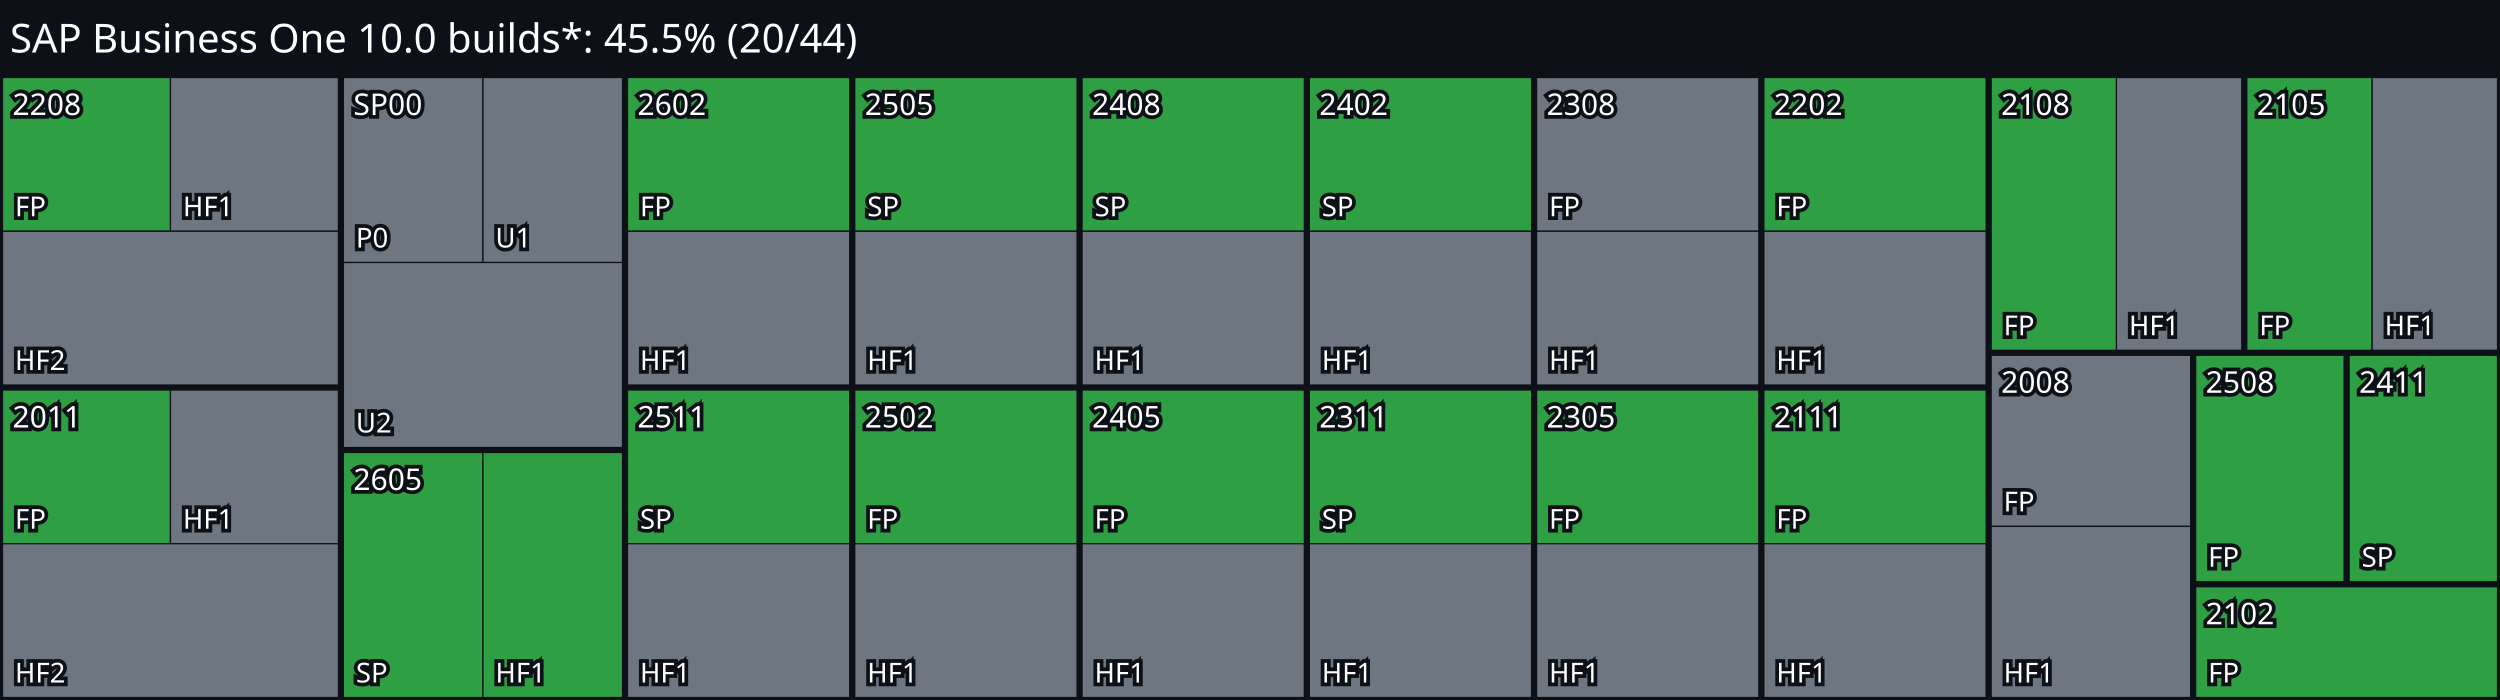
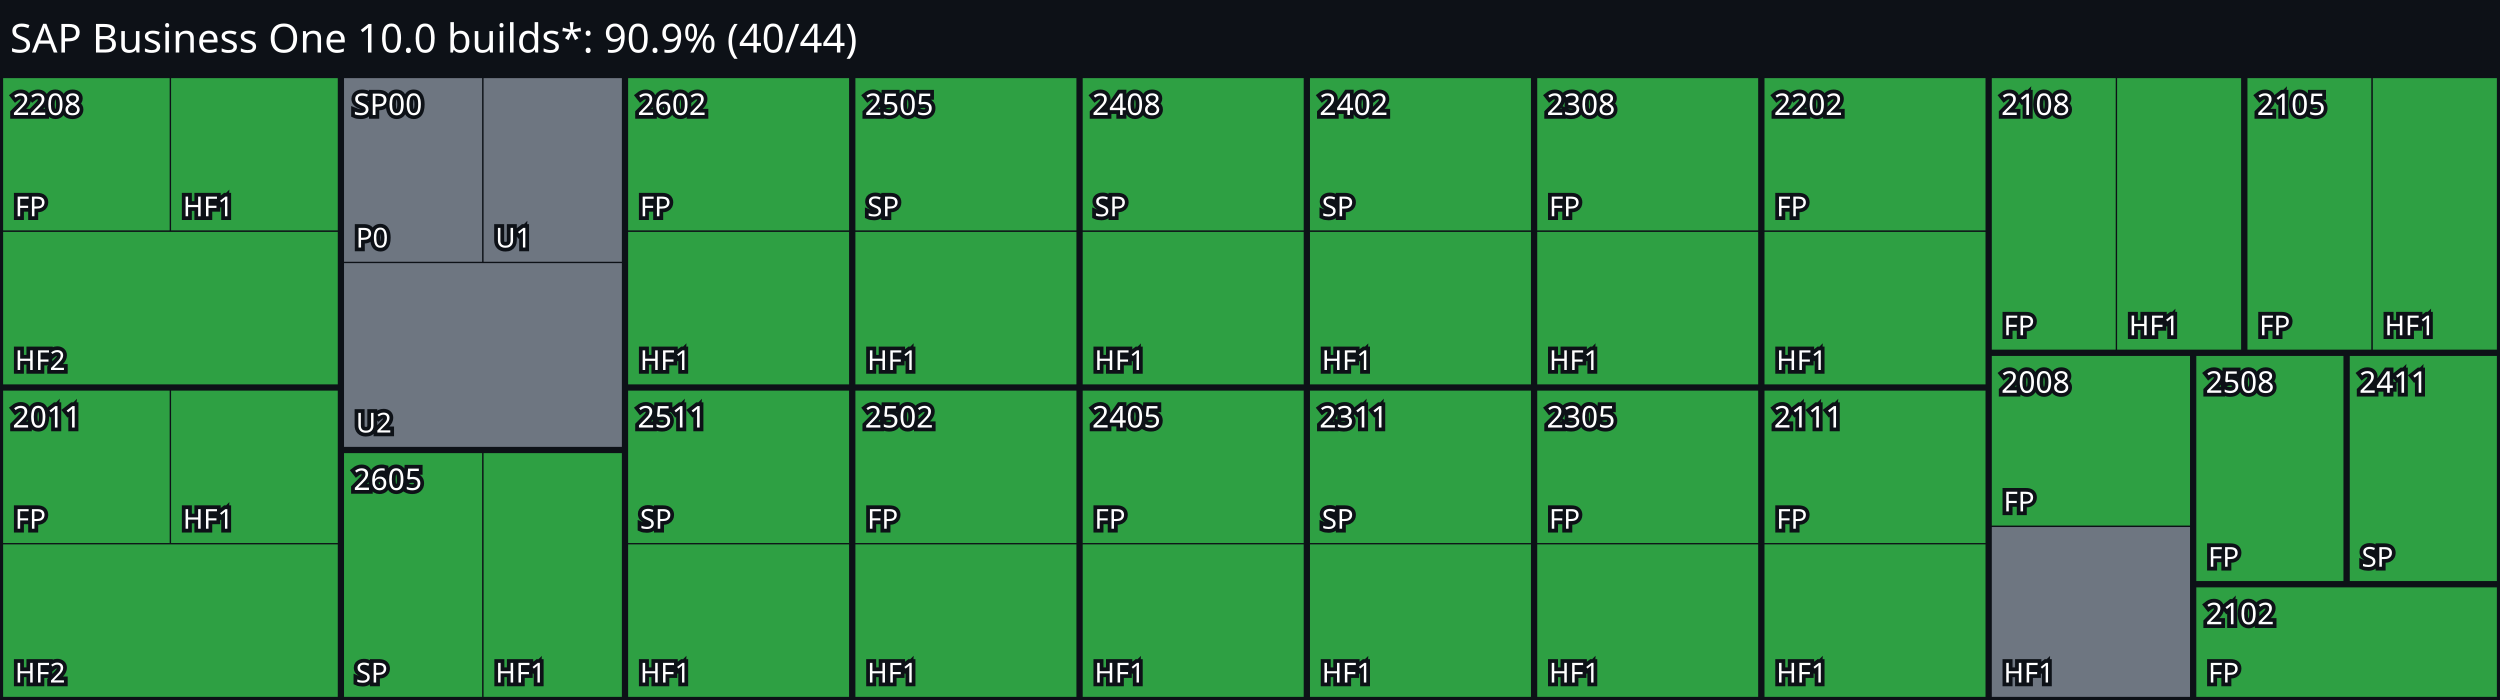
<svg xmlns="http://www.w3.org/2000/svg" viewBox="0 0 1000 280" width="1000" height="280">
  <rect x="0.00" y="0.00" width="1000.00" height="280.00" fill="#0d1117" stroke="#0d1117" stroke-width="0" />
-   <text x="4.00" y="21.00" font-family="sans-serif" font-size="16" fill="#ffffff" stroke="#0d1117" stroke-width="3" paint-order="stroke">SAP Business One 10.0 builds*: 45.5% (20/44)</text>
+   <text x="4.00" y="21.00" font-family="sans-serif" font-size="16" fill="#ffffff" stroke="#0d1117" stroke-width="3" paint-order="stroke">SAP Business One 10.0 builds*: 90.9% (40/44)</text>
  <g>
    <rect x="1.00" y="31.00" width="67.18" height="61.50" fill="#2ea043" stroke="#0d1117" stroke-width="0.5" />
    <text x="6.00" y="86.50" font-family="sans-serif" font-size="11" fill="#ffffff" stroke="#0d1117" stroke-width="3" paint-order="stroke">FP</text>
-     <rect x="68.18" y="31.00" width="67.18" height="61.50" fill="#6e7681" stroke="#0d1117" stroke-width="0.5" />
+     <rect x="68.18" y="31.00" width="67.18" height="61.50" fill="#2ea043" stroke="#0d1117" stroke-width="0.5" />
    <text x="73.18" y="86.50" font-family="sans-serif" font-size="11" fill="#ffffff" stroke="#0d1117" stroke-width="3" paint-order="stroke">HF1</text>
-     <rect x="1.00" y="92.50" width="134.36" height="61.50" fill="#6e7681" stroke="#0d1117" stroke-width="0.5" />
+     <rect x="1.00" y="92.50" width="134.36" height="61.50" fill="#2ea043" stroke="#0d1117" stroke-width="0.5" />
    <text x="6.00" y="148.00" font-family="sans-serif" font-size="11" fill="#ffffff" stroke="#0d1117" stroke-width="3" paint-order="stroke">HF2</text>
    <rect x="0.00" y="30.00" width="136.36" height="125.00" fill="none" stroke="#0d1117" stroke-width="2" />
    <text x="5.00" y="46.00" font-family="sans-serif" font-size="12" fill="#ffffff" stroke="#0d1117" stroke-width="3" paint-order="stroke">2208</text>
  </g>
  <g>
    <rect x="1.00" y="156.00" width="67.18" height="61.50" fill="#2ea043" stroke="#0d1117" stroke-width="0.5" />
    <text x="6.00" y="211.50" font-family="sans-serif" font-size="11" fill="#ffffff" stroke="#0d1117" stroke-width="3" paint-order="stroke">FP</text>
-     <rect x="68.18" y="156.00" width="67.18" height="61.50" fill="#6e7681" stroke="#0d1117" stroke-width="0.5" />
+     <rect x="68.18" y="156.00" width="67.18" height="61.50" fill="#2ea043" stroke="#0d1117" stroke-width="0.5" />
    <text x="73.18" y="211.50" font-family="sans-serif" font-size="11" fill="#ffffff" stroke="#0d1117" stroke-width="3" paint-order="stroke">HF1</text>
-     <rect x="1.00" y="217.50" width="134.36" height="61.50" fill="#6e7681" stroke="#0d1117" stroke-width="0.5" />
+     <rect x="1.00" y="217.50" width="134.36" height="61.50" fill="#2ea043" stroke="#0d1117" stroke-width="0.5" />
    <text x="6.00" y="273.00" font-family="sans-serif" font-size="11" fill="#ffffff" stroke="#0d1117" stroke-width="3" paint-order="stroke">HF2</text>
    <rect x="0.00" y="155.00" width="136.36" height="125.00" fill="none" stroke="#0d1117" stroke-width="2" />
    <text x="5.00" y="171.00" font-family="sans-serif" font-size="12" fill="#ffffff" stroke="#0d1117" stroke-width="3" paint-order="stroke">2011</text>
  </g>
  <g>
    <rect x="137.36" y="31.00" width="55.82" height="74.00" fill="#6e7681" stroke="#0d1117" stroke-width="0.5" />
    <text x="142.36" y="99.00" font-family="sans-serif" font-size="11" fill="#ffffff" stroke="#0d1117" stroke-width="3" paint-order="stroke">P0</text>
    <rect x="193.18" y="31.00" width="55.82" height="74.00" fill="#6e7681" stroke="#0d1117" stroke-width="0.5" />
    <text x="198.18" y="99.00" font-family="sans-serif" font-size="11" fill="#ffffff" stroke="#0d1117" stroke-width="3" paint-order="stroke">U1</text>
    <rect x="137.36" y="105.00" width="111.64" height="74.00" fill="#6e7681" stroke="#0d1117" stroke-width="0.5" />
    <text x="142.36" y="173.00" font-family="sans-serif" font-size="11" fill="#ffffff" stroke="#0d1117" stroke-width="3" paint-order="stroke">U2</text>
    <rect x="136.36" y="30.00" width="113.64" height="150.00" fill="none" stroke="#0d1117" stroke-width="2" />
    <text x="141.36" y="46.00" font-family="sans-serif" font-size="12" fill="#ffffff" stroke="#0d1117" stroke-width="3" paint-order="stroke">SP00</text>
  </g>
  <g>
    <rect x="137.36" y="181.00" width="55.82" height="98.00" fill="#2ea043" stroke="#0d1117" stroke-width="0.5" />
    <text x="142.36" y="273.00" font-family="sans-serif" font-size="11" fill="#ffffff" stroke="#0d1117" stroke-width="3" paint-order="stroke">SP</text>
    <rect x="193.18" y="181.00" width="55.82" height="98.00" fill="#2ea043" stroke="#0d1117" stroke-width="0.5" />
    <text x="198.18" y="273.00" font-family="sans-serif" font-size="11" fill="#ffffff" stroke="#0d1117" stroke-width="3" paint-order="stroke">HF1</text>
    <rect x="136.36" y="180.00" width="113.64" height="100.00" fill="none" stroke="#0d1117" stroke-width="2" />
    <text x="141.36" y="196.00" font-family="sans-serif" font-size="12" fill="#ffffff" stroke="#0d1117" stroke-width="3" paint-order="stroke">2605</text>
  </g>
  <g>
    <rect x="251.00" y="31.00" width="88.91" height="61.50" fill="#2ea043" stroke="#0d1117" stroke-width="0.5" />
    <text x="256.00" y="86.50" font-family="sans-serif" font-size="11" fill="#ffffff" stroke="#0d1117" stroke-width="3" paint-order="stroke">FP</text>
-     <rect x="251.00" y="92.50" width="88.91" height="61.50" fill="#6e7681" stroke="#0d1117" stroke-width="0.5" />
+     <rect x="251.00" y="92.50" width="88.91" height="61.50" fill="#2ea043" stroke="#0d1117" stroke-width="0.5" />
    <text x="256.00" y="148.00" font-family="sans-serif" font-size="11" fill="#ffffff" stroke="#0d1117" stroke-width="3" paint-order="stroke">HF1</text>
    <rect x="250.00" y="30.00" width="90.91" height="125.00" fill="none" stroke="#0d1117" stroke-width="2" />
    <text x="255.00" y="46.00" font-family="sans-serif" font-size="12" fill="#ffffff" stroke="#0d1117" stroke-width="3" paint-order="stroke">2602</text>
  </g>
  <g>
    <rect x="251.00" y="156.00" width="88.91" height="61.50" fill="#2ea043" stroke="#0d1117" stroke-width="0.5" />
    <text x="256.00" y="211.50" font-family="sans-serif" font-size="11" fill="#ffffff" stroke="#0d1117" stroke-width="3" paint-order="stroke">SP</text>
-     <rect x="251.00" y="217.50" width="88.91" height="61.50" fill="#6e7681" stroke="#0d1117" stroke-width="0.5" />
+     <rect x="251.00" y="217.50" width="88.91" height="61.50" fill="#2ea043" stroke="#0d1117" stroke-width="0.5" />
    <text x="256.00" y="273.00" font-family="sans-serif" font-size="11" fill="#ffffff" stroke="#0d1117" stroke-width="3" paint-order="stroke">HF1</text>
    <rect x="250.00" y="155.00" width="90.91" height="125.00" fill="none" stroke="#0d1117" stroke-width="2" />
    <text x="255.00" y="171.00" font-family="sans-serif" font-size="12" fill="#ffffff" stroke="#0d1117" stroke-width="3" paint-order="stroke">2511</text>
  </g>
  <g>
    <rect x="341.91" y="31.00" width="88.91" height="61.50" fill="#2ea043" stroke="#0d1117" stroke-width="0.5" />
    <text x="346.91" y="86.50" font-family="sans-serif" font-size="11" fill="#ffffff" stroke="#0d1117" stroke-width="3" paint-order="stroke">SP</text>
-     <rect x="341.91" y="92.50" width="88.91" height="61.50" fill="#6e7681" stroke="#0d1117" stroke-width="0.5" />
+     <rect x="341.91" y="92.50" width="88.91" height="61.50" fill="#2ea043" stroke="#0d1117" stroke-width="0.5" />
    <text x="346.91" y="148.00" font-family="sans-serif" font-size="11" fill="#ffffff" stroke="#0d1117" stroke-width="3" paint-order="stroke">HF1</text>
    <rect x="340.91" y="30.00" width="90.91" height="125.00" fill="none" stroke="#0d1117" stroke-width="2" />
    <text x="345.91" y="46.00" font-family="sans-serif" font-size="12" fill="#ffffff" stroke="#0d1117" stroke-width="3" paint-order="stroke">2505</text>
  </g>
  <g>
    <rect x="341.91" y="156.00" width="88.91" height="61.50" fill="#2ea043" stroke="#0d1117" stroke-width="0.5" />
    <text x="346.91" y="211.50" font-family="sans-serif" font-size="11" fill="#ffffff" stroke="#0d1117" stroke-width="3" paint-order="stroke">FP</text>
-     <rect x="341.91" y="217.50" width="88.91" height="61.50" fill="#6e7681" stroke="#0d1117" stroke-width="0.5" />
+     <rect x="341.91" y="217.50" width="88.91" height="61.50" fill="#2ea043" stroke="#0d1117" stroke-width="0.5" />
    <text x="346.91" y="273.00" font-family="sans-serif" font-size="11" fill="#ffffff" stroke="#0d1117" stroke-width="3" paint-order="stroke">HF1</text>
    <rect x="340.91" y="155.00" width="90.91" height="125.00" fill="none" stroke="#0d1117" stroke-width="2" />
    <text x="345.91" y="171.00" font-family="sans-serif" font-size="12" fill="#ffffff" stroke="#0d1117" stroke-width="3" paint-order="stroke">2502</text>
  </g>
  <g>
    <rect x="432.82" y="31.00" width="88.91" height="61.50" fill="#2ea043" stroke="#0d1117" stroke-width="0.5" />
    <text x="437.82" y="86.50" font-family="sans-serif" font-size="11" fill="#ffffff" stroke="#0d1117" stroke-width="3" paint-order="stroke">SP</text>
-     <rect x="432.82" y="92.50" width="88.91" height="61.50" fill="#6e7681" stroke="#0d1117" stroke-width="0.5" />
+     <rect x="432.82" y="92.50" width="88.91" height="61.50" fill="#2ea043" stroke="#0d1117" stroke-width="0.5" />
    <text x="437.82" y="148.00" font-family="sans-serif" font-size="11" fill="#ffffff" stroke="#0d1117" stroke-width="3" paint-order="stroke">HF1</text>
    <rect x="431.82" y="30.00" width="90.91" height="125.00" fill="none" stroke="#0d1117" stroke-width="2" />
    <text x="436.82" y="46.00" font-family="sans-serif" font-size="12" fill="#ffffff" stroke="#0d1117" stroke-width="3" paint-order="stroke">2408</text>
  </g>
  <g>
    <rect x="432.82" y="156.00" width="88.91" height="61.50" fill="#2ea043" stroke="#0d1117" stroke-width="0.5" />
    <text x="437.82" y="211.50" font-family="sans-serif" font-size="11" fill="#ffffff" stroke="#0d1117" stroke-width="3" paint-order="stroke">FP</text>
-     <rect x="432.82" y="217.50" width="88.91" height="61.50" fill="#6e7681" stroke="#0d1117" stroke-width="0.5" />
+     <rect x="432.82" y="217.50" width="88.91" height="61.50" fill="#2ea043" stroke="#0d1117" stroke-width="0.5" />
    <text x="437.82" y="273.00" font-family="sans-serif" font-size="11" fill="#ffffff" stroke="#0d1117" stroke-width="3" paint-order="stroke">HF1</text>
    <rect x="431.82" y="155.00" width="90.91" height="125.00" fill="none" stroke="#0d1117" stroke-width="2" />
    <text x="436.82" y="171.00" font-family="sans-serif" font-size="12" fill="#ffffff" stroke="#0d1117" stroke-width="3" paint-order="stroke">2405</text>
  </g>
  <g>
    <rect x="523.73" y="31.00" width="88.91" height="61.50" fill="#2ea043" stroke="#0d1117" stroke-width="0.5" />
    <text x="528.73" y="86.50" font-family="sans-serif" font-size="11" fill="#ffffff" stroke="#0d1117" stroke-width="3" paint-order="stroke">SP</text>
-     <rect x="523.73" y="92.50" width="88.91" height="61.50" fill="#6e7681" stroke="#0d1117" stroke-width="0.5" />
+     <rect x="523.73" y="92.50" width="88.91" height="61.50" fill="#2ea043" stroke="#0d1117" stroke-width="0.5" />
    <text x="528.73" y="148.00" font-family="sans-serif" font-size="11" fill="#ffffff" stroke="#0d1117" stroke-width="3" paint-order="stroke">HF1</text>
    <rect x="522.73" y="30.00" width="90.91" height="125.00" fill="none" stroke="#0d1117" stroke-width="2" />
    <text x="527.73" y="46.00" font-family="sans-serif" font-size="12" fill="#ffffff" stroke="#0d1117" stroke-width="3" paint-order="stroke">2402</text>
  </g>
  <g>
    <rect x="523.73" y="156.00" width="88.91" height="61.50" fill="#2ea043" stroke="#0d1117" stroke-width="0.5" />
    <text x="528.73" y="211.50" font-family="sans-serif" font-size="11" fill="#ffffff" stroke="#0d1117" stroke-width="3" paint-order="stroke">SP</text>
-     <rect x="523.73" y="217.50" width="88.91" height="61.50" fill="#6e7681" stroke="#0d1117" stroke-width="0.5" />
+     <rect x="523.73" y="217.50" width="88.91" height="61.50" fill="#2ea043" stroke="#0d1117" stroke-width="0.5" />
    <text x="528.73" y="273.00" font-family="sans-serif" font-size="11" fill="#ffffff" stroke="#0d1117" stroke-width="3" paint-order="stroke">HF1</text>
    <rect x="522.73" y="155.00" width="90.91" height="125.00" fill="none" stroke="#0d1117" stroke-width="2" />
    <text x="527.73" y="171.00" font-family="sans-serif" font-size="12" fill="#ffffff" stroke="#0d1117" stroke-width="3" paint-order="stroke">2311</text>
  </g>
  <g>
-     <rect x="614.64" y="31.00" width="88.91" height="61.50" fill="#6e7681" stroke="#0d1117" stroke-width="0.5" />
+     <rect x="614.64" y="31.00" width="88.91" height="61.50" fill="#2ea043" stroke="#0d1117" stroke-width="0.5" />
    <text x="619.64" y="86.50" font-family="sans-serif" font-size="11" fill="#ffffff" stroke="#0d1117" stroke-width="3" paint-order="stroke">FP</text>
-     <rect x="614.64" y="92.50" width="88.91" height="61.50" fill="#6e7681" stroke="#0d1117" stroke-width="0.5" />
+     <rect x="614.64" y="92.50" width="88.91" height="61.50" fill="#2ea043" stroke="#0d1117" stroke-width="0.5" />
    <text x="619.64" y="148.00" font-family="sans-serif" font-size="11" fill="#ffffff" stroke="#0d1117" stroke-width="3" paint-order="stroke">HF1</text>
    <rect x="613.64" y="30.00" width="90.91" height="125.00" fill="none" stroke="#0d1117" stroke-width="2" />
    <text x="618.64" y="46.00" font-family="sans-serif" font-size="12" fill="#ffffff" stroke="#0d1117" stroke-width="3" paint-order="stroke">2308</text>
  </g>
  <g>
    <rect x="614.64" y="156.00" width="88.91" height="61.50" fill="#2ea043" stroke="#0d1117" stroke-width="0.5" />
    <text x="619.64" y="211.50" font-family="sans-serif" font-size="11" fill="#ffffff" stroke="#0d1117" stroke-width="3" paint-order="stroke">FP</text>
-     <rect x="614.64" y="217.50" width="88.91" height="61.50" fill="#6e7681" stroke="#0d1117" stroke-width="0.5" />
+     <rect x="614.64" y="217.50" width="88.91" height="61.50" fill="#2ea043" stroke="#0d1117" stroke-width="0.5" />
    <text x="619.64" y="273.00" font-family="sans-serif" font-size="11" fill="#ffffff" stroke="#0d1117" stroke-width="3" paint-order="stroke">HF1</text>
    <rect x="613.64" y="155.00" width="90.91" height="125.00" fill="none" stroke="#0d1117" stroke-width="2" />
    <text x="618.64" y="171.00" font-family="sans-serif" font-size="12" fill="#ffffff" stroke="#0d1117" stroke-width="3" paint-order="stroke">2305</text>
  </g>
  <g>
    <rect x="705.55" y="31.00" width="88.91" height="61.50" fill="#2ea043" stroke="#0d1117" stroke-width="0.5" />
    <text x="710.55" y="86.50" font-family="sans-serif" font-size="11" fill="#ffffff" stroke="#0d1117" stroke-width="3" paint-order="stroke">FP</text>
-     <rect x="705.55" y="92.50" width="88.91" height="61.50" fill="#6e7681" stroke="#0d1117" stroke-width="0.5" />
+     <rect x="705.55" y="92.50" width="88.91" height="61.50" fill="#2ea043" stroke="#0d1117" stroke-width="0.5" />
    <text x="710.55" y="148.00" font-family="sans-serif" font-size="11" fill="#ffffff" stroke="#0d1117" stroke-width="3" paint-order="stroke">HF1</text>
    <rect x="704.55" y="30.00" width="90.91" height="125.00" fill="none" stroke="#0d1117" stroke-width="2" />
    <text x="709.55" y="46.00" font-family="sans-serif" font-size="12" fill="#ffffff" stroke="#0d1117" stroke-width="3" paint-order="stroke">2202</text>
  </g>
  <g>
    <rect x="705.55" y="156.00" width="88.91" height="61.50" fill="#2ea043" stroke="#0d1117" stroke-width="0.5" />
    <text x="710.55" y="211.50" font-family="sans-serif" font-size="11" fill="#ffffff" stroke="#0d1117" stroke-width="3" paint-order="stroke">FP</text>
-     <rect x="705.55" y="217.50" width="88.91" height="61.50" fill="#6e7681" stroke="#0d1117" stroke-width="0.5" />
+     <rect x="705.55" y="217.50" width="88.91" height="61.50" fill="#2ea043" stroke="#0d1117" stroke-width="0.5" />
    <text x="710.55" y="273.00" font-family="sans-serif" font-size="11" fill="#ffffff" stroke="#0d1117" stroke-width="3" paint-order="stroke">HF1</text>
    <rect x="704.55" y="155.00" width="90.91" height="125.00" fill="none" stroke="#0d1117" stroke-width="2" />
    <text x="709.55" y="171.00" font-family="sans-serif" font-size="12" fill="#ffffff" stroke="#0d1117" stroke-width="3" paint-order="stroke">2111</text>
  </g>
  <g>
    <rect x="796.45" y="31.00" width="50.14" height="109.11" fill="#2ea043" stroke="#0d1117" stroke-width="0.5" />
    <text x="801.45" y="134.11" font-family="sans-serif" font-size="11" fill="#ffffff" stroke="#0d1117" stroke-width="3" paint-order="stroke">FP</text>
-     <rect x="846.59" y="31.00" width="50.14" height="109.11" fill="#6e7681" stroke="#0d1117" stroke-width="0.5" />
+     <rect x="846.59" y="31.00" width="50.14" height="109.11" fill="#2ea043" stroke="#0d1117" stroke-width="0.5" />
    <text x="851.59" y="134.11" font-family="sans-serif" font-size="11" fill="#ffffff" stroke="#0d1117" stroke-width="3" paint-order="stroke">HF1</text>
    <rect x="795.45" y="30.00" width="102.27" height="111.11" fill="none" stroke="#0d1117" stroke-width="2" />
    <text x="800.45" y="46.00" font-family="sans-serif" font-size="12" fill="#ffffff" stroke="#0d1117" stroke-width="3" paint-order="stroke">2108</text>
  </g>
  <g>
    <rect x="898.73" y="31.00" width="50.14" height="109.11" fill="#2ea043" stroke="#0d1117" stroke-width="0.5" />
    <text x="903.73" y="134.11" font-family="sans-serif" font-size="11" fill="#ffffff" stroke="#0d1117" stroke-width="3" paint-order="stroke">FP</text>
-     <rect x="948.86" y="31.00" width="50.14" height="109.11" fill="#6e7681" stroke="#0d1117" stroke-width="0.5" />
+     <rect x="948.86" y="31.00" width="50.14" height="109.11" fill="#2ea043" stroke="#0d1117" stroke-width="0.5" />
    <text x="953.86" y="134.11" font-family="sans-serif" font-size="11" fill="#ffffff" stroke="#0d1117" stroke-width="3" paint-order="stroke">HF1</text>
    <rect x="897.73" y="30.00" width="102.27" height="111.11" fill="none" stroke="#0d1117" stroke-width="2" />
    <text x="902.73" y="46.00" font-family="sans-serif" font-size="12" fill="#ffffff" stroke="#0d1117" stroke-width="3" paint-order="stroke">2105</text>
  </g>
  <g>
-     <rect x="796.45" y="142.11" width="79.82" height="68.44" fill="#6e7681" stroke="#0d1117" stroke-width="0.5" />
+     <rect x="796.45" y="142.11" width="79.82" height="68.44" fill="#2ea043" stroke="#0d1117" stroke-width="0.5" />
    <text x="801.45" y="204.56" font-family="sans-serif" font-size="11" fill="#ffffff" stroke="#0d1117" stroke-width="3" paint-order="stroke">FP</text>
    <rect x="796.45" y="210.56" width="79.82" height="68.44" fill="#6e7681" stroke="#0d1117" stroke-width="0.5" />
    <text x="801.45" y="273.00" font-family="sans-serif" font-size="11" fill="#ffffff" stroke="#0d1117" stroke-width="3" paint-order="stroke">HF1</text>
    <rect x="795.45" y="141.11" width="81.82" height="138.89" fill="none" stroke="#0d1117" stroke-width="2" />
    <text x="800.45" y="157.11" font-family="sans-serif" font-size="12" fill="#ffffff" stroke="#0d1117" stroke-width="3" paint-order="stroke">2008</text>
  </g>
  <g>
    <rect x="878.27" y="142.11" width="59.36" height="90.59" fill="#2ea043" stroke="#0d1117" stroke-width="0.5" />
    <text x="883.27" y="226.70" font-family="sans-serif" font-size="11" fill="#ffffff" stroke="#0d1117" stroke-width="3" paint-order="stroke">FP</text>
    <rect x="877.27" y="141.11" width="61.36" height="92.59" fill="none" stroke="#0d1117" stroke-width="2" />
    <text x="882.27" y="157.11" font-family="sans-serif" font-size="12" fill="#ffffff" stroke="#0d1117" stroke-width="3" paint-order="stroke">2508</text>
  </g>
  <g>
    <rect x="939.64" y="142.11" width="59.36" height="90.59" fill="#2ea043" stroke="#0d1117" stroke-width="0.5" />
    <text x="944.64" y="226.70" font-family="sans-serif" font-size="11" fill="#ffffff" stroke="#0d1117" stroke-width="3" paint-order="stroke">SP</text>
    <rect x="938.64" y="141.11" width="61.36" height="92.59" fill="none" stroke="#0d1117" stroke-width="2" />
    <text x="943.64" y="157.11" font-family="sans-serif" font-size="12" fill="#ffffff" stroke="#0d1117" stroke-width="3" paint-order="stroke">2411</text>
  </g>
  <g>
    <rect x="878.27" y="234.70" width="120.73" height="44.30" fill="#2ea043" stroke="#0d1117" stroke-width="0.5" />
    <text x="883.27" y="273.00" font-family="sans-serif" font-size="11" fill="#ffffff" stroke="#0d1117" stroke-width="3" paint-order="stroke">FP</text>
    <rect x="877.27" y="233.70" width="122.73" height="46.30" fill="none" stroke="#0d1117" stroke-width="2" />
    <text x="882.27" y="249.70" font-family="sans-serif" font-size="12" fill="#ffffff" stroke="#0d1117" stroke-width="3" paint-order="stroke">2102</text>
  </g>
</svg>
